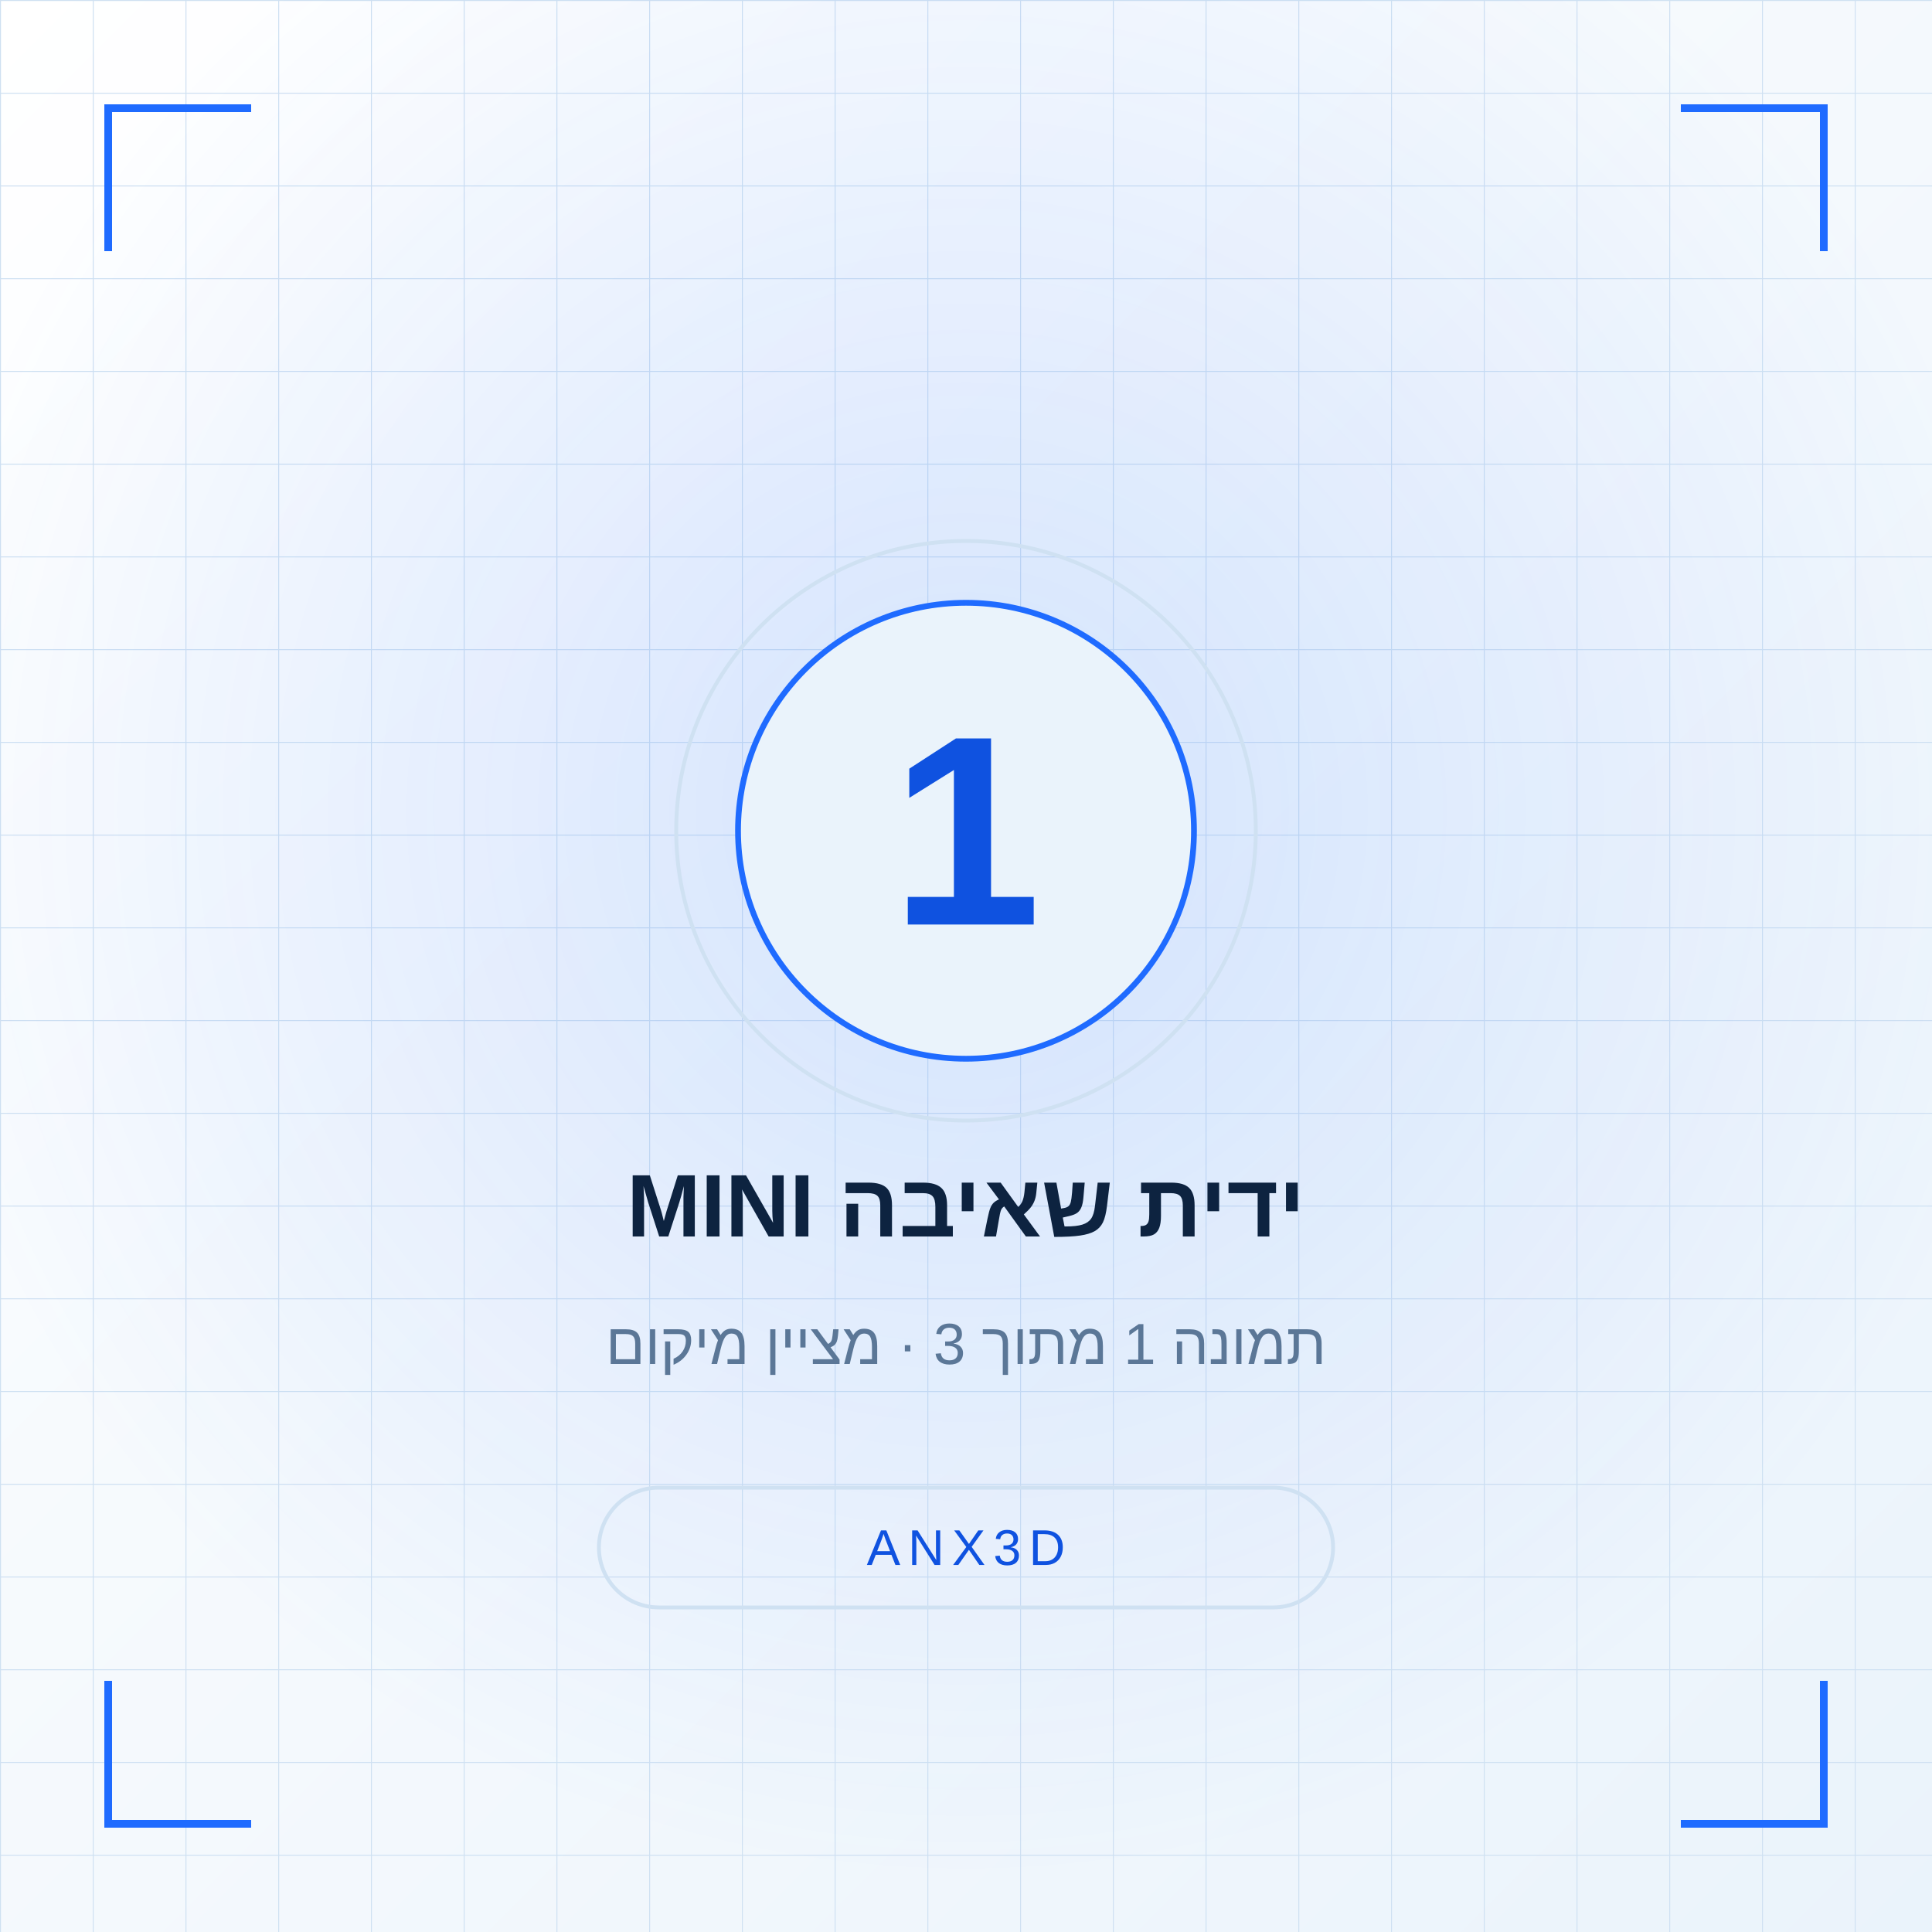
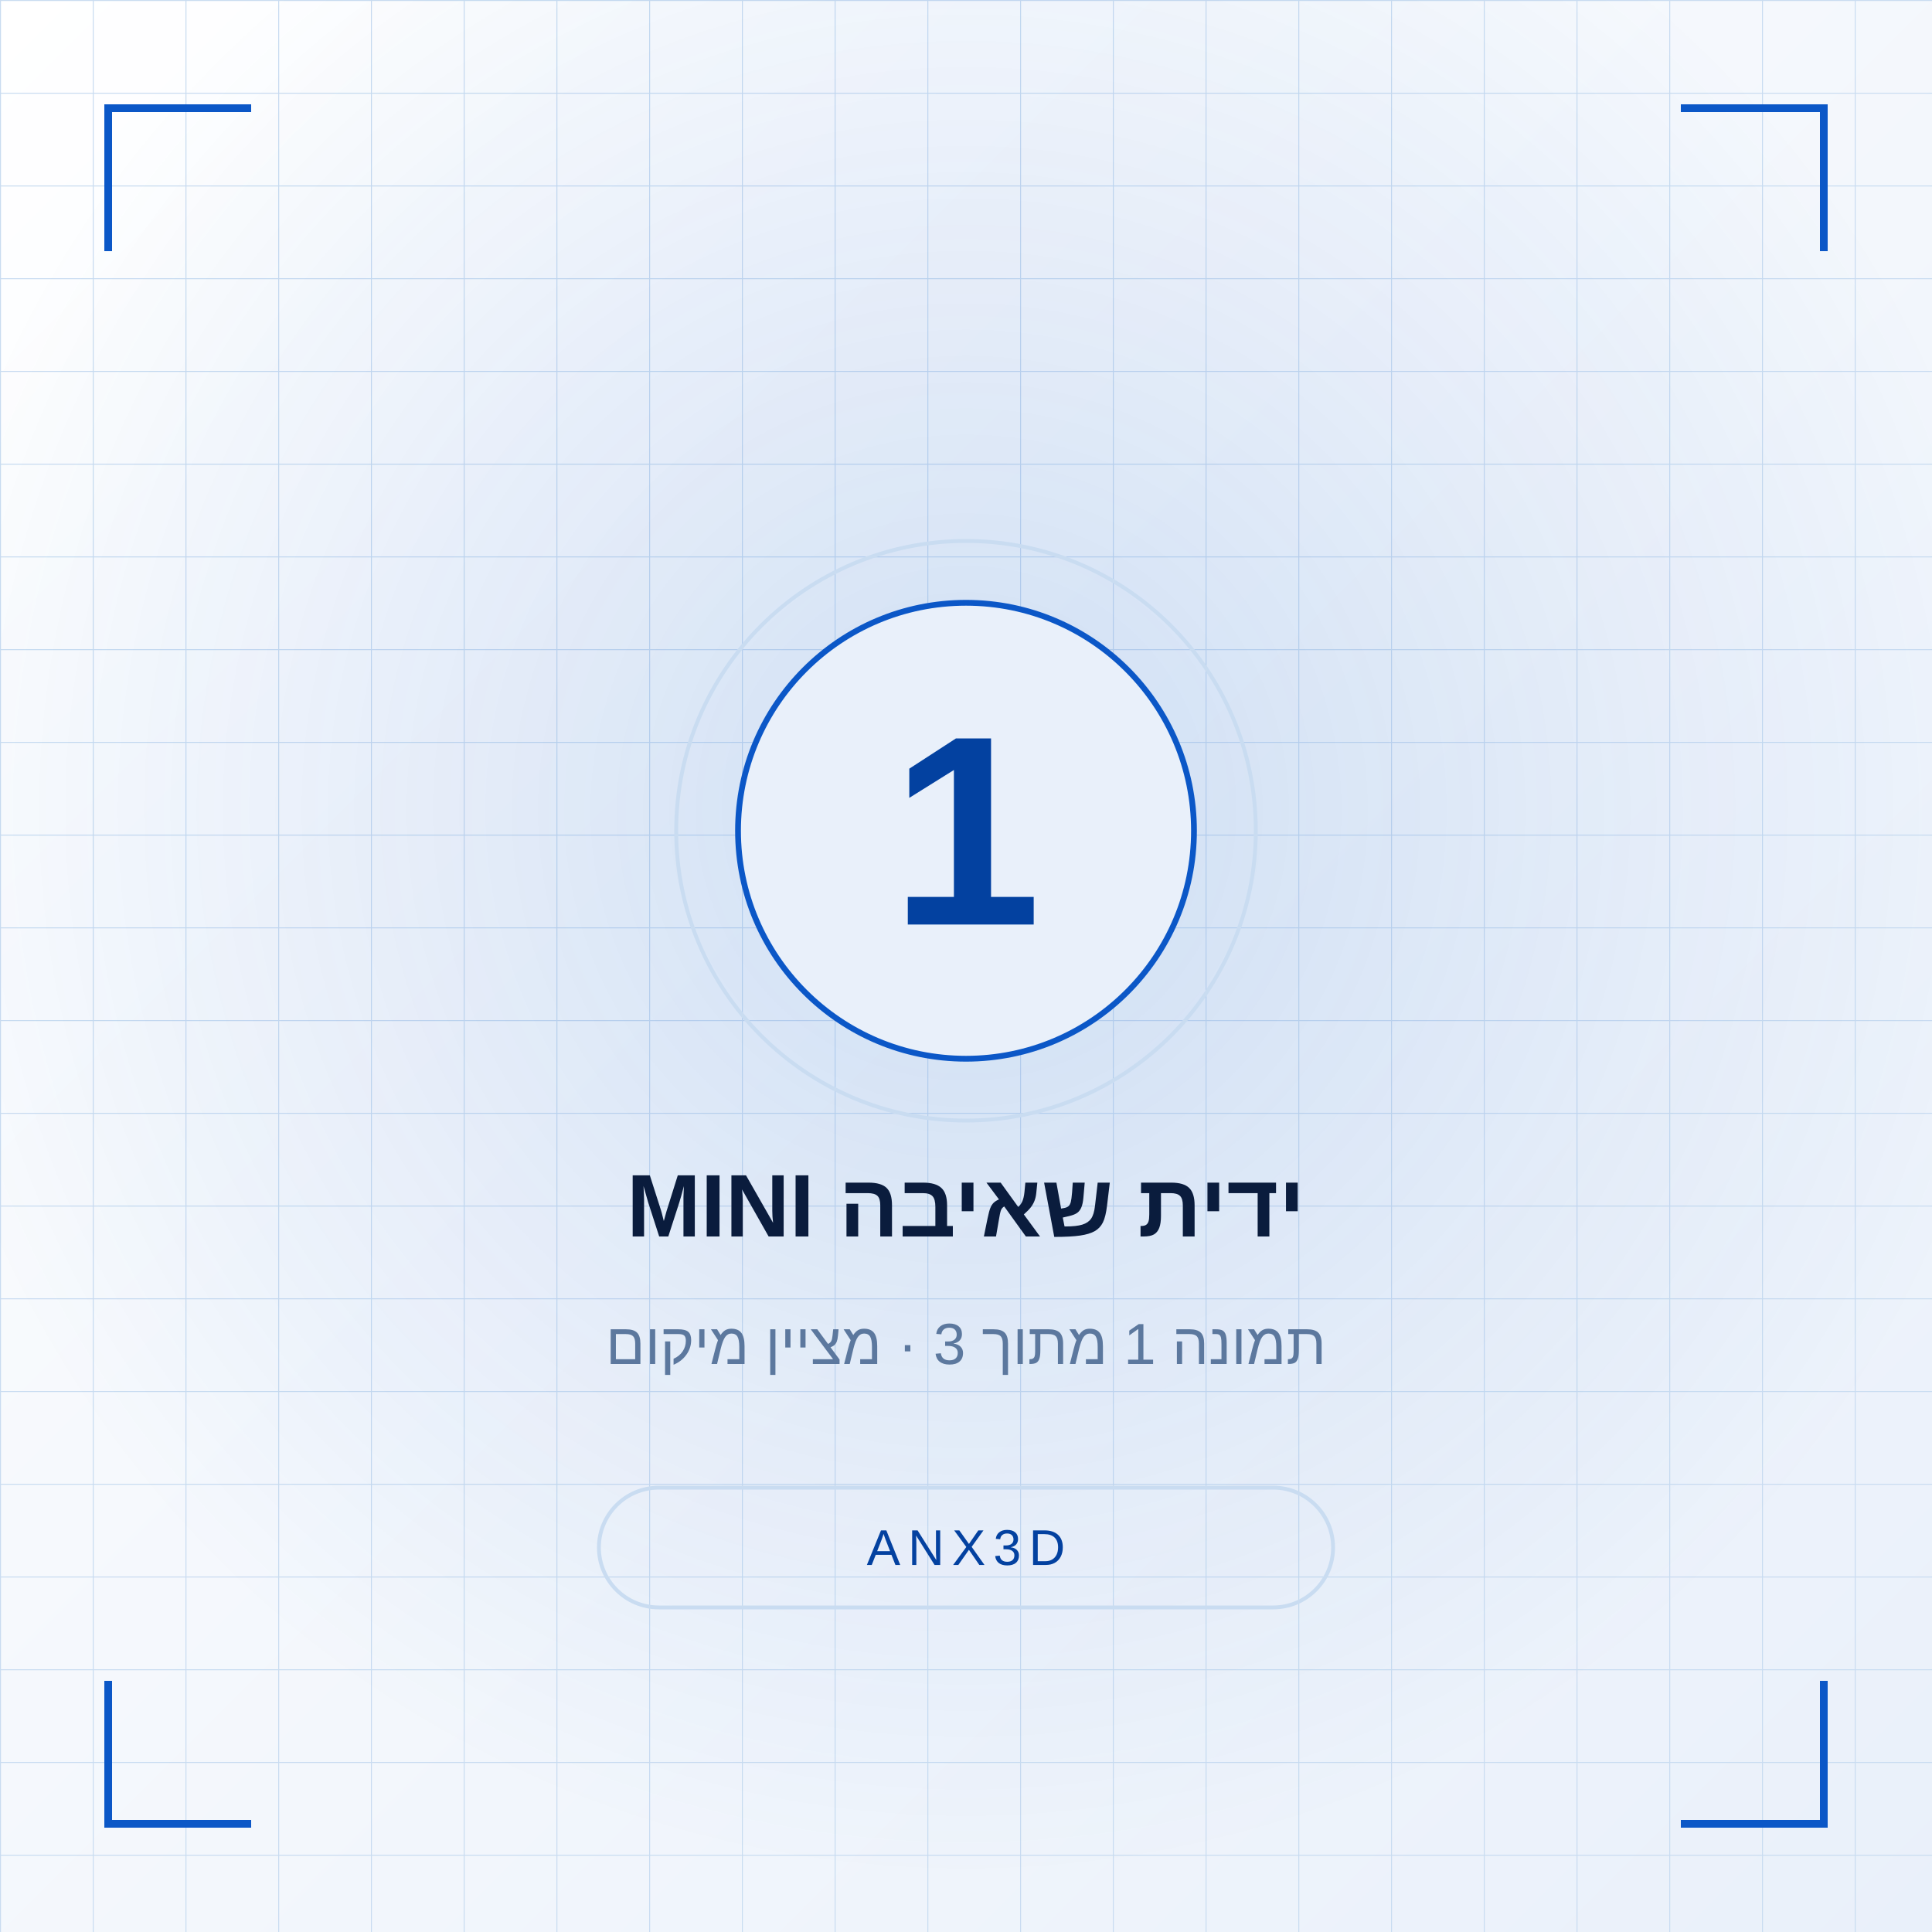
<svg xmlns="http://www.w3.org/2000/svg" width="1000" height="1000" viewBox="0 0 1000 1000" role="img" aria-label="ידית שאיבה MINI — תמונה 1 מתוך 3 (מציין מיקום)">
  <defs>
    <linearGradient id="bg" x1="0" y1="0" x2="1" y2="1">
      <stop offset="0%" stop-color="#ffffff" />
-       <stop offset="100%" stop-color="#eaf3fb" />
+       <stop offset="100%" stop-color="#e9f0fa" />
    </linearGradient>
    <pattern id="grid" width="48" height="48" patternUnits="userSpaceOnUse">
-       <path d="M48 0H0V48" fill="none" stroke="#cfe1f2" stroke-width="1" />
+       <path d="M48 0H0V48" fill="none" stroke="#c9dcf1" stroke-width="1" />
    </pattern>
    <radialGradient id="glow" cx="50%" cy="42%" r="55%">
-       <stop offset="0%" stop-color="#1f6bff" stop-opacity="0.16" />
-       <stop offset="100%" stop-color="#1f6bff" stop-opacity="0" />
+       <stop offset="0%" stop-color="#0b57c7" stop-opacity="0.16" />
+       <stop offset="100%" stop-color="#0b57c7" stop-opacity="0" />
    </radialGradient>
  </defs>
  <rect width="1000" height="1000" fill="url(#bg)" />
  <rect width="1000" height="1000" fill="url(#grid)" />
  <rect width="1000" height="1000" fill="url(#glow)" />
-   <path d="M56 128V56h72" fill="none" stroke="#1f6bff" stroke-width="4" stroke-linecap="square" />
-   <path d="M872 56h72v72" fill="none" stroke="#1f6bff" stroke-width="4" stroke-linecap="square" />
-   <path d="M944 872v72h-72" fill="none" stroke="#1f6bff" stroke-width="4" stroke-linecap="square" />
-   <path d="M128 944H56v-72" fill="none" stroke="#1f6bff" stroke-width="4" stroke-linecap="square" />
-   <circle cx="500" cy="430" r="150" fill="none" stroke="#cfe1f2" stroke-width="2" />
-   <circle cx="500" cy="430" r="118" fill="#eaf3fb" stroke="#1f6bff" stroke-width="3" />
-   <text x="500" y="430" text-anchor="middle" dominant-baseline="central" font-family="Heebo, Arial, sans-serif" font-size="140" font-weight="700" fill="#0f52e0">1</text>
-   <text x="500" y="640" text-anchor="middle" direction="rtl" font-family="Heebo, Arial, sans-serif" font-size="46" font-weight="700" fill="#0d2340">ידית שאיבה MINI</text>
-   <text x="500" y="706" text-anchor="middle" direction="rtl" font-family="Heebo, Arial, sans-serif" font-size="30" fill="#5b7797">תמונה 1 מתוך 3 · מציין מיקום</text>
-   <rect x="310" y="770" width="380" height="62" rx="31" fill="none" stroke="#cfe1f2" stroke-width="2" />
-   <text x="500" y="801" text-anchor="middle" dominant-baseline="central" font-family="Heebo, Arial, sans-serif" font-size="26" letter-spacing="4" fill="#0f52e0">ANX3D</text>
+   <path d="M56 128V56h72" fill="none" stroke="#0b57c7" stroke-width="4" stroke-linecap="square" />
+   <path d="M872 56h72v72" fill="none" stroke="#0b57c7" stroke-width="4" stroke-linecap="square" />
+   <path d="M944 872v72h-72" fill="none" stroke="#0b57c7" stroke-width="4" stroke-linecap="square" />
+   <path d="M128 944H56v-72" fill="none" stroke="#0b57c7" stroke-width="4" stroke-linecap="square" />
+   <circle cx="500" cy="430" r="150" fill="none" stroke="#c9dcf1" stroke-width="2" />
+   <circle cx="500" cy="430" r="118" fill="#e9f0fa" stroke="#0b57c7" stroke-width="3" />
+   <text x="500" y="430" text-anchor="middle" dominant-baseline="central" font-family="Heebo, Arial, sans-serif" font-size="140" font-weight="700" fill="#0341a0">1</text>
+   <text x="500" y="640" text-anchor="middle" direction="rtl" font-family="Heebo, Arial, sans-serif" font-size="46" font-weight="700" fill="#0a1c3d">ידית שאיבה MINI</text>
+   <text x="500" y="706" text-anchor="middle" direction="rtl" font-family="Heebo, Arial, sans-serif" font-size="30" fill="#5c789e">תמונה 1 מתוך 3 · מציין מיקום</text>
+   <rect x="310" y="770" width="380" height="62" rx="31" fill="none" stroke="#c9dcf1" stroke-width="2" />
+   <text x="500" y="801" text-anchor="middle" dominant-baseline="central" font-family="Heebo, Arial, sans-serif" font-size="26" letter-spacing="4" fill="#0341a0">ANX3D</text>
</svg>
